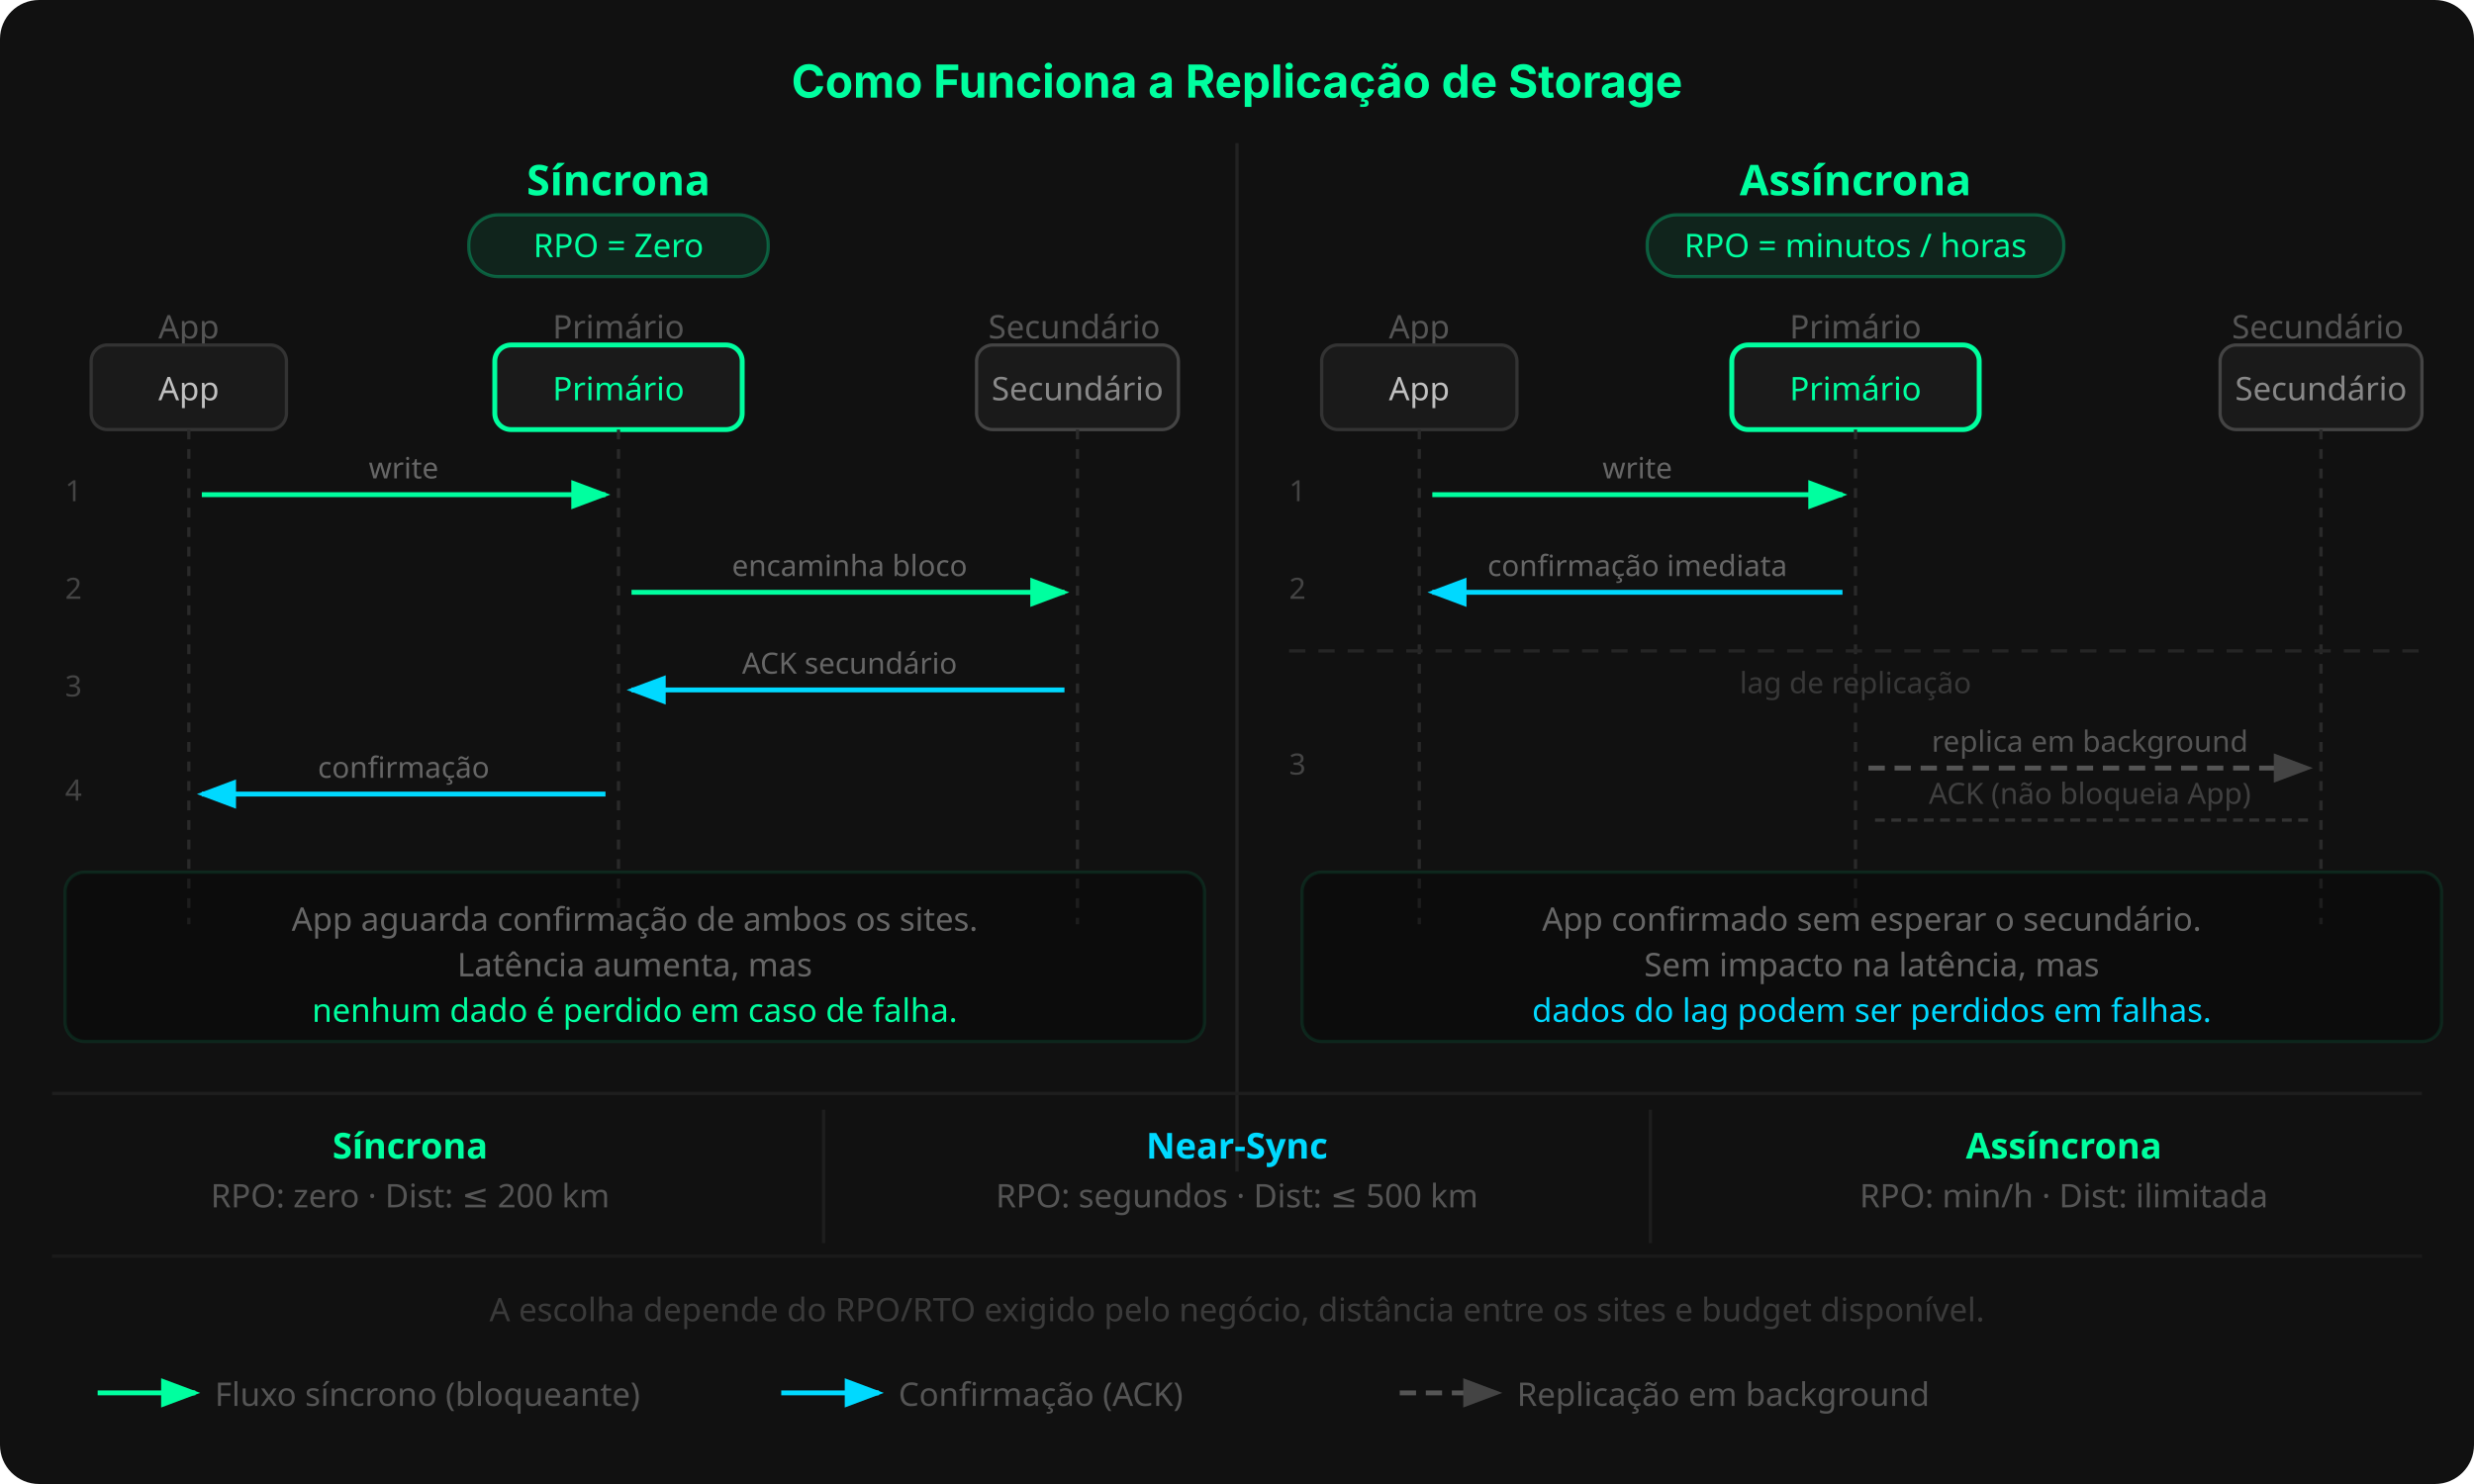
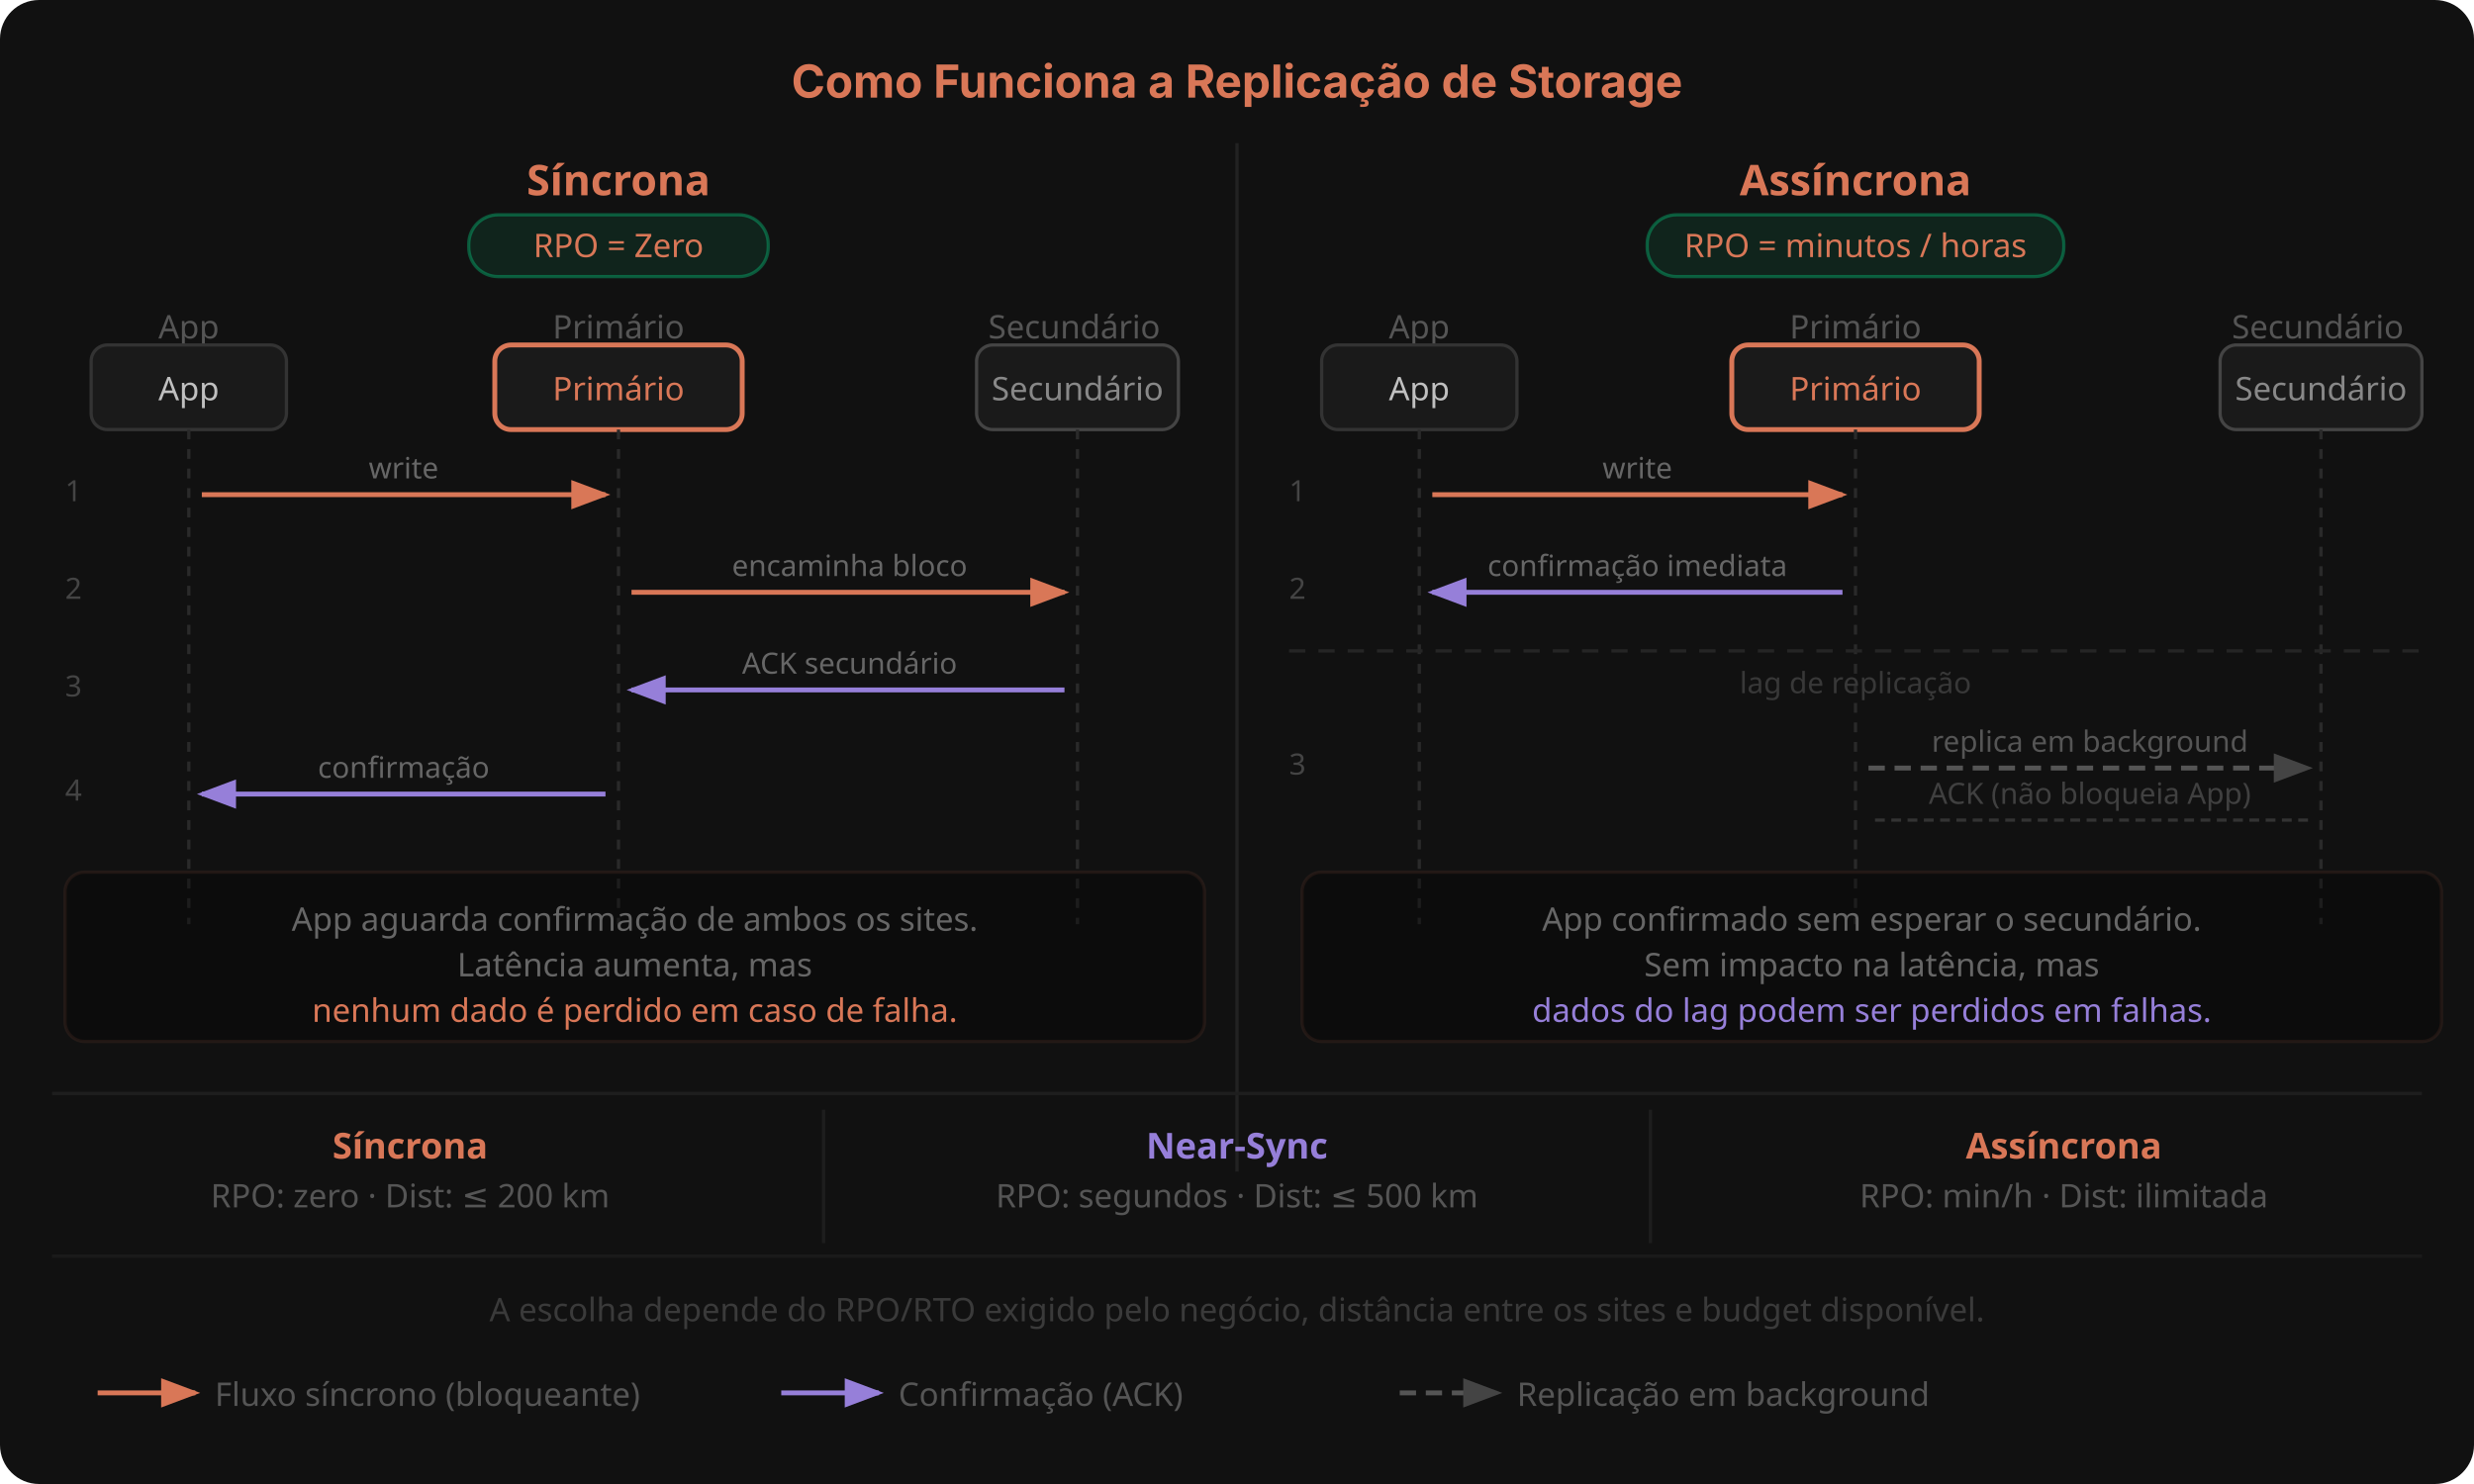
<svg xmlns="http://www.w3.org/2000/svg" width="760" height="456" viewBox="0 0 760 456">
  <defs>
    <marker id="ag" markerWidth="8" markerHeight="6" refX="7" refY="3" orient="auto">
-       <polygon points="0 0,8 3,0 6" fill="#00ff9f" />
+       <polygon points="0 0,8 3,0 6" fill="#D97757" />
    </marker>
    <marker id="ac" markerWidth="8" markerHeight="6" refX="7" refY="3" orient="auto">
-       <polygon points="0 0,8 3,0 6" fill="#00d9ff" />
+       <polygon points="0 0,8 3,0 6" fill="#967FD9" />
    </marker>
    <marker id="agr" markerWidth="8" markerHeight="6" refX="7" refY="3" orient="auto">
      <polygon points="0 0,8 3,0 6" fill="#444" />
    </marker>
  </defs>
  <rect width="760" height="456" rx="12" fill="#111111" />
-   <text x="380" y="30" text-anchor="middle" font-family="-apple-system,BlinkMacSystemFont,'Segoe UI',sans-serif" font-size="14" font-weight="700" fill="#00ff9f">
+   <text x="380" y="30" text-anchor="middle" font-family="-apple-system,BlinkMacSystemFont,'Segoe UI',sans-serif" font-size="14" font-weight="700" fill="#D97757">
    Como Funciona a Replicação de Storage
  </text>
  <line x1="380" y1="44" x2="380" y2="360" stroke="#222" stroke-width="1" />
-   <text x="190" y="60" text-anchor="middle" font-family="'Segoe UI',sans-serif" font-size="13" font-weight="600" fill="#00ff9f">
+   <text x="190" y="60" text-anchor="middle" font-family="'Segoe UI',sans-serif" font-size="13" font-weight="600" fill="#D97757">
    Síncrona
  </text>
  <rect x="144" y="66" width="92" height="19" rx="9" fill="rgba(0,255,159,0.08)" stroke="rgba(0,255,159,0.3)" stroke-width="1" />
-   <text x="190" y="79" text-anchor="middle" font-family="'Segoe UI',sans-serif" font-size="10" fill="#00ff9f">RPO = Zero</text>
+   <text x="190" y="79" text-anchor="middle" font-family="'Segoe UI',sans-serif" font-size="10" fill="#D97757">RPO = Zero</text>
  <text x="58" y="104" text-anchor="middle" font-family="'Segoe UI',sans-serif" font-size="10" fill="#555">App</text>
  <text x="190" y="104" text-anchor="middle" font-family="'Segoe UI',sans-serif" font-size="10" fill="#555">Primário</text>
  <text x="330" y="104" text-anchor="middle" font-family="'Segoe UI',sans-serif" font-size="10" fill="#555">Secundário</text>
  <rect x="28" y="106" width="60" height="26" rx="5" fill="#1a1a1a" stroke="#333" stroke-width="1" />
  <text x="58" y="123" text-anchor="middle" font-family="'Segoe UI',sans-serif" font-size="10" fill="#c0c0c0">App</text>
-   <rect x="152" y="106" width="76" height="26" rx="5" fill="#1a1a1a" stroke="#00ff9f" stroke-width="1.5" />
-   <text x="190" y="123" text-anchor="middle" font-family="'Segoe UI',sans-serif" font-size="10" fill="#00ff9f">Primário</text>
+   <rect x="152" y="106" width="76" height="26" rx="5" fill="#1a1a1a" stroke="#D97757" stroke-width="1.5" />
+   <text x="190" y="123" text-anchor="middle" font-family="'Segoe UI',sans-serif" font-size="10" fill="#D97757">Primário</text>
  <rect x="300" y="106" width="62" height="26" rx="5" fill="#1a1a1a" stroke="#444" stroke-width="1" />
  <text x="331" y="123" text-anchor="middle" font-family="'Segoe UI',sans-serif" font-size="10" fill="#888">Secundário</text>
  <line x1="58" y1="132" x2="58" y2="284" stroke="#2a2a2a" stroke-width="1" stroke-dasharray="3,3" />
  <line x1="190" y1="132" x2="190" y2="284" stroke="#2a2a2a" stroke-width="1" stroke-dasharray="3,3" />
  <line x1="331" y1="132" x2="331" y2="284" stroke="#2a2a2a" stroke-width="1" stroke-dasharray="3,3" />
  <text x="20" y="154" font-family="'Segoe UI',sans-serif" font-size="9" fill="#444">1</text>
-   <line x1="62" y1="152" x2="186" y2="152" stroke="#00ff9f" stroke-width="1.5" marker-end="url(#ag)" />
+   <line x1="62" y1="152" x2="186" y2="152" stroke="#D97757" stroke-width="1.5" marker-end="url(#ag)" />
  <text x="124" y="147" text-anchor="middle" font-family="'Segoe UI',sans-serif" font-size="9" fill="#666">write</text>
  <text x="20" y="184" font-family="'Segoe UI',sans-serif" font-size="9" fill="#444">2</text>
-   <line x1="194" y1="182" x2="327" y2="182" stroke="#00ff9f" stroke-width="1.5" marker-end="url(#ag)" />
+   <line x1="194" y1="182" x2="327" y2="182" stroke="#D97757" stroke-width="1.5" marker-end="url(#ag)" />
  <text x="261" y="177" text-anchor="middle" font-family="'Segoe UI',sans-serif" font-size="9" fill="#666">encaminha bloco</text>
  <text x="20" y="214" font-family="'Segoe UI',sans-serif" font-size="9" fill="#444">3</text>
-   <line x1="327" y1="212" x2="194" y2="212" stroke="#00d9ff" stroke-width="1.5" marker-end="url(#ac)" />
+   <line x1="327" y1="212" x2="194" y2="212" stroke="#967FD9" stroke-width="1.5" marker-end="url(#ac)" />
  <text x="261" y="207" text-anchor="middle" font-family="'Segoe UI',sans-serif" font-size="9" fill="#666">ACK secundário</text>
  <text x="20" y="246" font-family="'Segoe UI',sans-serif" font-size="9" fill="#444">4</text>
-   <line x1="186" y1="244" x2="62" y2="244" stroke="#00d9ff" stroke-width="1.5" marker-end="url(#ac)" />
+   <line x1="186" y1="244" x2="62" y2="244" stroke="#967FD9" stroke-width="1.5" marker-end="url(#ac)" />
  <text x="124" y="239" text-anchor="middle" font-family="'Segoe UI',sans-serif" font-size="9" fill="#666">confirmação</text>
-   <rect x="20" y="268" width="350" height="52" rx="6" fill="rgba(0,0,0,0.3)" stroke="rgba(0,255,159,0.1)" stroke-width="1" />
+   <rect x="20" y="268" width="350" height="52" rx="6" fill="rgba(0,0,0,0.3)" stroke="rgba(217,119,87,0.1)" stroke-width="1" />
  <text x="195" y="286" text-anchor="middle" font-family="'Segoe UI',sans-serif" font-size="10" fill="#666">
    App aguarda confirmação de ambos os sites.
  </text>
  <text x="195" y="300" text-anchor="middle" font-family="'Segoe UI',sans-serif" font-size="10" fill="#666">
    Latência aumenta, mas
  </text>
-   <text x="195" y="314" text-anchor="middle" font-family="'Segoe UI',sans-serif" font-size="10" fill="#00ff9f">
+   <text x="195" y="314" text-anchor="middle" font-family="'Segoe UI',sans-serif" font-size="10" fill="#D97757">
    nenhum dado é perdido em caso de falha.
  </text>
-   <text x="570" y="60" text-anchor="middle" font-family="'Segoe UI',sans-serif" font-size="13" font-weight="600" fill="#00ff9f">
+   <text x="570" y="60" text-anchor="middle" font-family="'Segoe UI',sans-serif" font-size="13" font-weight="600" fill="#D97757">
    Assíncrona
  </text>
  <rect x="506" y="66" width="128" height="19" rx="9" fill="rgba(0,255,159,0.08)" stroke="rgba(0,255,159,0.3)" stroke-width="1" />
-   <text x="570" y="79" text-anchor="middle" font-family="'Segoe UI',sans-serif" font-size="10" fill="#00ff9f">RPO = minutos / horas</text>
+   <text x="570" y="79" text-anchor="middle" font-family="'Segoe UI',sans-serif" font-size="10" fill="#D97757">RPO = minutos / horas</text>
  <text x="436" y="104" text-anchor="middle" font-family="'Segoe UI',sans-serif" font-size="10" fill="#555">App</text>
  <text x="570" y="104" text-anchor="middle" font-family="'Segoe UI',sans-serif" font-size="10" fill="#555">Primário</text>
  <text x="712" y="104" text-anchor="middle" font-family="'Segoe UI',sans-serif" font-size="10" fill="#555">Secundário</text>
  <rect x="406" y="106" width="60" height="26" rx="5" fill="#1a1a1a" stroke="#333" stroke-width="1" />
  <text x="436" y="123" text-anchor="middle" font-family="'Segoe UI',sans-serif" font-size="10" fill="#c0c0c0">App</text>
-   <rect x="532" y="106" width="76" height="26" rx="5" fill="#1a1a1a" stroke="#00ff9f" stroke-width="1.5" />
-   <text x="570" y="123" text-anchor="middle" font-family="'Segoe UI',sans-serif" font-size="10" fill="#00ff9f">Primário</text>
+   <rect x="532" y="106" width="76" height="26" rx="5" fill="#1a1a1a" stroke="#D97757" stroke-width="1.5" />
+   <text x="570" y="123" text-anchor="middle" font-family="'Segoe UI',sans-serif" font-size="10" fill="#D97757">Primário</text>
  <rect x="682" y="106" width="62" height="26" rx="5" fill="#1a1a1a" stroke="#444" stroke-width="1" />
  <text x="713" y="123" text-anchor="middle" font-family="'Segoe UI',sans-serif" font-size="10" fill="#888">Secundário</text>
  <line x1="436" y1="132" x2="436" y2="284" stroke="#2a2a2a" stroke-width="1" stroke-dasharray="3,3" />
  <line x1="570" y1="132" x2="570" y2="284" stroke="#2a2a2a" stroke-width="1" stroke-dasharray="3,3" />
  <line x1="713" y1="132" x2="713" y2="284" stroke="#2a2a2a" stroke-width="1" stroke-dasharray="3,3" />
  <text x="396" y="154" font-family="'Segoe UI',sans-serif" font-size="9" fill="#444">1</text>
-   <line x1="440" y1="152" x2="566" y2="152" stroke="#00ff9f" stroke-width="1.5" marker-end="url(#ag)" />
+   <line x1="440" y1="152" x2="566" y2="152" stroke="#D97757" stroke-width="1.5" marker-end="url(#ag)" />
  <text x="503" y="147" text-anchor="middle" font-family="'Segoe UI',sans-serif" font-size="9" fill="#666">write</text>
  <text x="396" y="184" font-family="'Segoe UI',sans-serif" font-size="9" fill="#444">2</text>
-   <line x1="566" y1="182" x2="440" y2="182" stroke="#00d9ff" stroke-width="1.5" marker-end="url(#ac)" />
+   <line x1="566" y1="182" x2="440" y2="182" stroke="#967FD9" stroke-width="1.5" marker-end="url(#ac)" />
  <text x="503" y="177" text-anchor="middle" font-family="'Segoe UI',sans-serif" font-size="9" fill="#666">confirmação imediata</text>
  <line x1="396" y1="200" x2="744" y2="200" stroke="#252525" stroke-width="1" stroke-dasharray="5,4" />
  <text x="570" y="213" text-anchor="middle" font-family="'Segoe UI',sans-serif" font-size="9" fill="#383838">lag de replicação</text>
  <text x="396" y="238" font-family="'Segoe UI',sans-serif" font-size="9" fill="#444">3</text>
  <line x1="574" y1="236" x2="709" y2="236" stroke="#555" stroke-width="1.5" stroke-dasharray="5,3" marker-end="url(#agr)" />
  <text x="642" y="231" text-anchor="middle" font-family="'Segoe UI',sans-serif" font-size="9" fill="#555">replica em background</text>
  <line x1="709" y1="252" x2="574" y2="252" stroke="#333" stroke-width="1" stroke-dasharray="3,2" />
  <text x="642" y="247" text-anchor="middle" font-family="'Segoe UI',sans-serif" font-size="9" fill="#404040">ACK (não bloqueia App)</text>
-   <rect x="400" y="268" width="350" height="52" rx="6" fill="rgba(0,0,0,0.3)" stroke="rgba(0,255,159,0.1)" stroke-width="1" />
+   <rect x="400" y="268" width="350" height="52" rx="6" fill="rgba(0,0,0,0.3)" stroke="rgba(217,119,87,0.1)" stroke-width="1" />
  <text x="575" y="286" text-anchor="middle" font-family="'Segoe UI',sans-serif" font-size="10" fill="#666">
    App confirmado sem esperar o secundário.
  </text>
  <text x="575" y="300" text-anchor="middle" font-family="'Segoe UI',sans-serif" font-size="10" fill="#666">
    Sem impacto na latência, mas
  </text>
-   <text x="575" y="314" text-anchor="middle" font-family="'Segoe UI',sans-serif" font-size="10" fill="#00d9ff">
+   <text x="575" y="314" text-anchor="middle" font-family="'Segoe UI',sans-serif" font-size="10" fill="#967FD9">
    dados do lag podem ser perdidos em falhas.
  </text>
  <line x1="16" y1="336" x2="744" y2="336" stroke="#1e1e1e" stroke-width="1" />
-   <text x="126" y="356" text-anchor="middle" font-family="'Segoe UI',sans-serif" font-size="11" font-weight="600" fill="#00ff9f">Síncrona</text>
+   <text x="126" y="356" text-anchor="middle" font-family="'Segoe UI',sans-serif" font-size="11" font-weight="600" fill="#D97757">Síncrona</text>
  <text x="126" y="371" text-anchor="middle" font-family="'Segoe UI',sans-serif" font-size="10" fill="#555">RPO: zero · Dist: ≤ 200 km</text>
-   <text x="380" y="356" text-anchor="middle" font-family="'Segoe UI',sans-serif" font-size="11" font-weight="600" fill="#00d9ff">Near-Sync</text>
+   <text x="380" y="356" text-anchor="middle" font-family="'Segoe UI',sans-serif" font-size="11" font-weight="600" fill="#967FD9">Near-Sync</text>
  <text x="380" y="371" text-anchor="middle" font-family="'Segoe UI',sans-serif" font-size="10" fill="#555">RPO: segundos · Dist: ≤ 500 km</text>
-   <text x="634" y="356" text-anchor="middle" font-family="'Segoe UI',sans-serif" font-size="11" font-weight="600" fill="#00ff9f">Assíncrona</text>
+   <text x="634" y="356" text-anchor="middle" font-family="'Segoe UI',sans-serif" font-size="11" font-weight="600" fill="#D97757">Assíncrona</text>
  <text x="634" y="371" text-anchor="middle" font-family="'Segoe UI',sans-serif" font-size="10" fill="#555">RPO: min/h · Dist: ilimitada</text>
  <line x1="253" y1="341" x2="253" y2="382" stroke="#1e1e1e" stroke-width="1" />
  <line x1="507" y1="341" x2="507" y2="382" stroke="#1e1e1e" stroke-width="1" />
  <line x1="16" y1="386" x2="744" y2="386" stroke="#1a1a1a" stroke-width="1" />
  <text x="380" y="406" text-anchor="middle" font-family="'Segoe UI',sans-serif" font-size="10" fill="#3a3a3a">
    A escolha depende do RPO/RTO exigido pelo negócio, distância entre os sites e budget disponível.
  </text>
-   <line x1="30" y1="428" x2="60" y2="428" stroke="#00ff9f" stroke-width="1.5" marker-end="url(#ag)" />
+   <line x1="30" y1="428" x2="60" y2="428" stroke="#D97757" stroke-width="1.5" marker-end="url(#ag)" />
  <text x="66" y="432" font-family="'Segoe UI',sans-serif" font-size="10" fill="#555">Fluxo síncrono (bloqueante)</text>
-   <line x1="240" y1="428" x2="270" y2="428" stroke="#00d9ff" stroke-width="1.5" marker-end="url(#ac)" />
+   <line x1="240" y1="428" x2="270" y2="428" stroke="#967FD9" stroke-width="1.5" marker-end="url(#ac)" />
  <text x="276" y="432" font-family="'Segoe UI',sans-serif" font-size="10" fill="#555">Confirmação (ACK)</text>
  <line x1="430" y1="428" x2="460" y2="428" stroke="#555" stroke-width="1.5" stroke-dasharray="5,3" marker-end="url(#agr)" />
  <text x="466" y="432" font-family="'Segoe UI',sans-serif" font-size="10" fill="#555">Replicação em background</text>
</svg>
